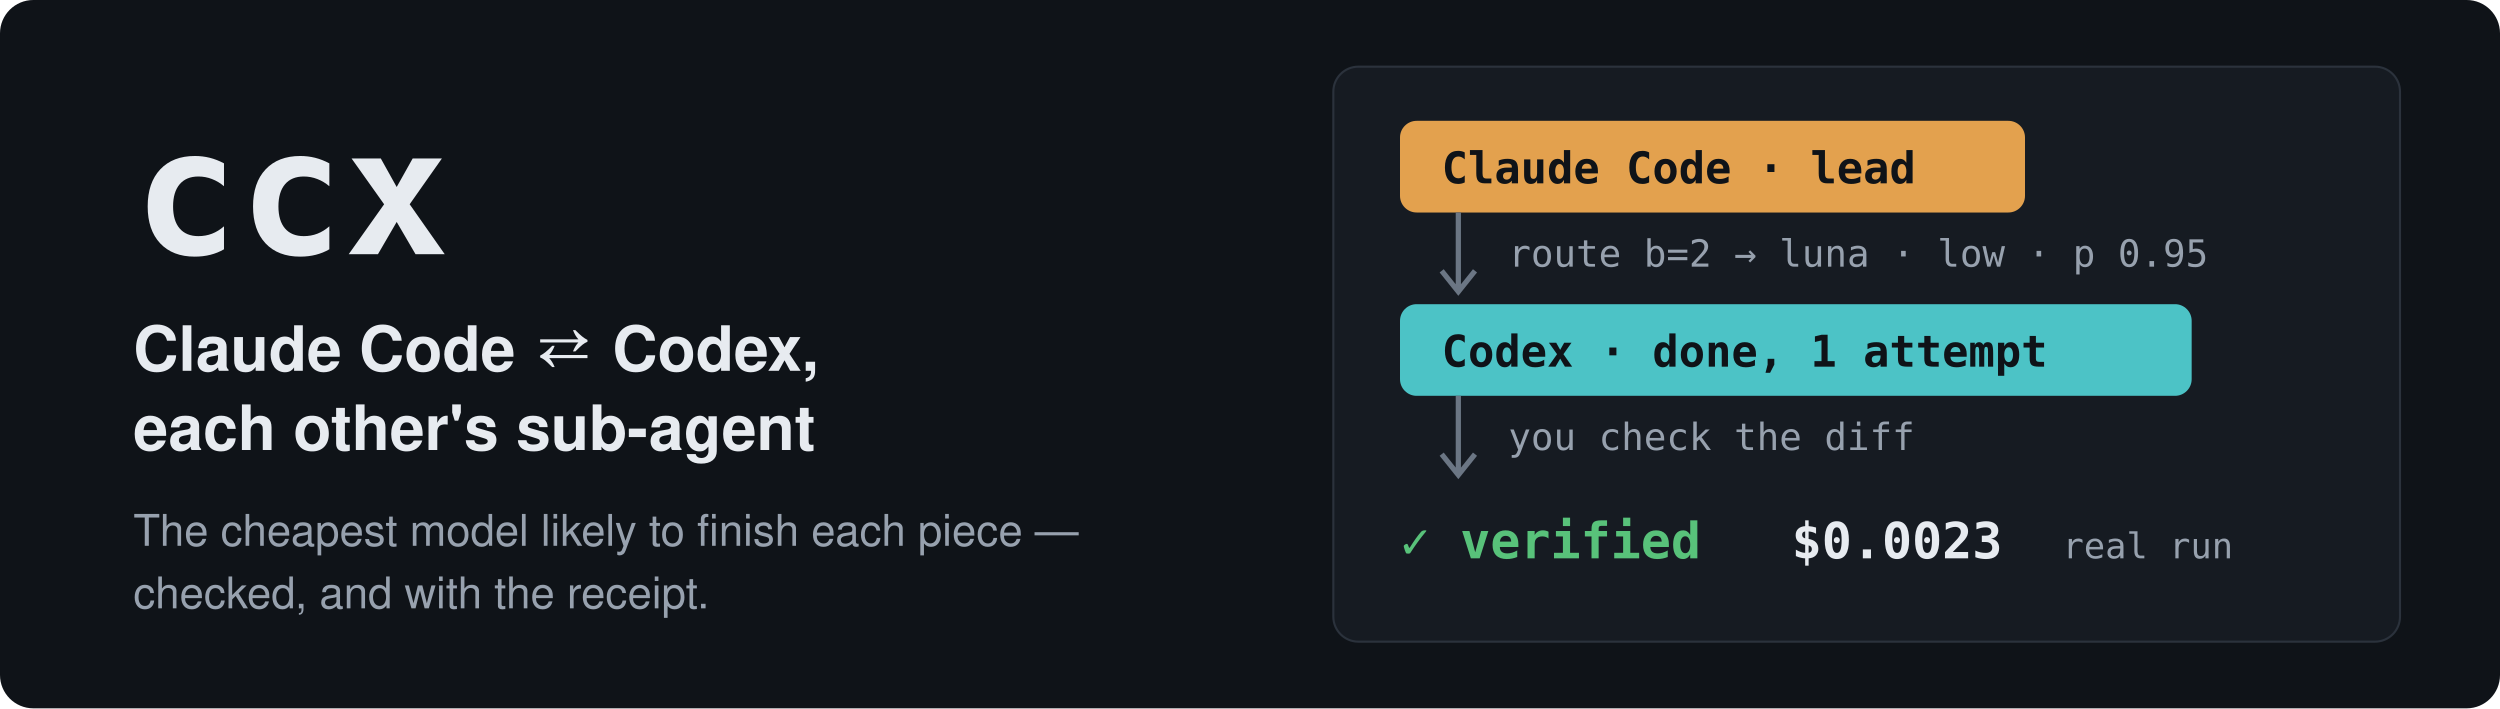
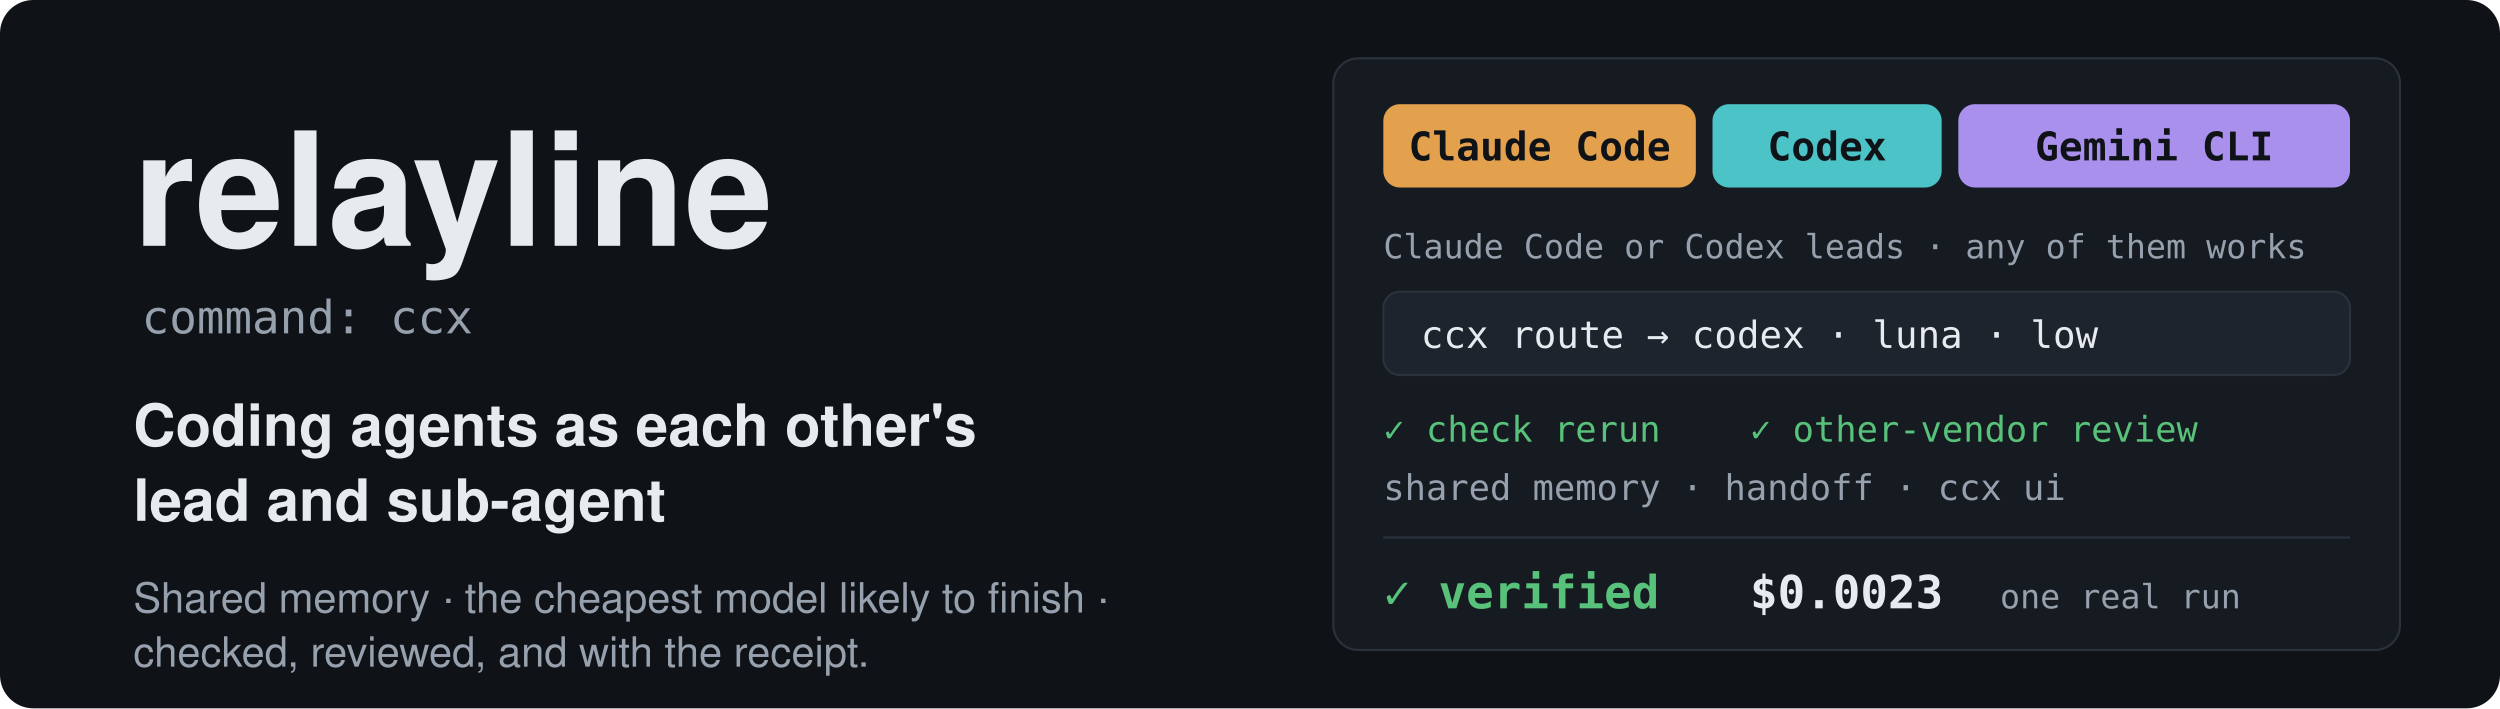
<svg xmlns="http://www.w3.org/2000/svg" viewBox="0 0 1200 340" width="1200" height="340" role="img" aria-labelledby="t d">
  <rect width="1200" height="340" rx="16" fill="#0f1318" />
-   <g font-family="ui-monospace,SFMono-Regular,&quot;Cascadia Mono&quot;,Menlo,Consolas,monospace">
-     <text x="64" y="122" font-size="84" font-weight="700" fill="#e7ebf0">ccx</text>
-   </g>
  <g font-family="-apple-system,&quot;Segoe UI&quot;,Helvetica,Arial,sans-serif">
-     <text x="64" y="178" font-size="30" font-weight="600" fill="#e7ebf0">Claude Code ⇄ Codex,</text>
-     <text x="64" y="216" font-size="30" font-weight="600" fill="#e7ebf0">each other's sub-agent</text>
-     <text x="64" y="262" font-size="21" fill="#97a1ae">The cheapest model likely to finish each piece —</text>
-     <text x="64" y="292" font-size="21" fill="#97a1ae">checked, and with the receipt.</text>
+     <text x="64" y="118" font-size="76" font-weight="700" fill="#e7ebf0">relayline</text>
+     <text x="68" y="160" font-size="22" fill="#97a1ae" font-family="ui-monospace,SFMono-Regular,&quot;Cascadia Mono&quot;,Menlo,Consolas,monospace">command: ccx</text>
+     <text x="64" y="214" font-size="28" font-weight="600" fill="#e7ebf0">Coding agents as each other's</text>
+     <text x="64" y="250" font-size="28" font-weight="600" fill="#e7ebf0">lead and sub-agent</text>
+     <text x="64" y="294" font-size="20" fill="#97a1ae">Shared memory · the cheapest model likely to finish ·</text>
+     <text x="64" y="320" font-size="20" fill="#97a1ae">checked, reviewed, and with the receipt.</text>
  </g>
  <g font-family="ui-monospace,SFMono-Regular,&quot;Cascadia Mono&quot;,Menlo,Consolas,monospace">
-     <rect x="640" y="32" width="512" height="276" rx="12" fill="#161b22" stroke="#2b323c" />
-     <rect x="672" y="58" width="300" height="44" rx="8" fill="#e3a14e" />
-     <text x="692" y="88" font-size="21" font-weight="600" fill="#0f1318">Claude Code · lead</text>
-     <path d="M700 102 V 138 M692 130 L700 140 L708 130" stroke="#6b7684" stroke-width="2.5" fill="none" />
-     <text x="724" y="128" font-size="18" fill="#97a1ae">route b=2 → luna · low · p 0.95</text>
-     <rect x="672" y="146" width="380" height="44" rx="8" fill="#4cc3c6" />
-     <text x="692" y="176" font-size="21" font-weight="600" fill="#0f1318">Codex · done, 1 attempt</text>
-     <path d="M700 190 V 226 M692 218 L700 228 L708 218" stroke="#6b7684" stroke-width="2.5" fill="none" />
-     <text x="724" y="216" font-size="18" fill="#97a1ae">you check the diff</text>
-     <text x="672" y="268" font-size="24" font-weight="700" fill="#58c27a">✓ verified</text>
-     <text x="860" y="268" font-size="24" font-weight="700" fill="#e7ebf0">$0.0023</text>
-     <text x="990" y="268" font-size="17" fill="#97a1ae">real run</text>
+     <rect x="640" y="28" width="512" height="284" rx="12" fill="#161b22" stroke="#2b323c" />
+     <rect x="664" y="50" width="150" height="40" rx="8" fill="#e3a14e" />
+     <text x="739.0" y="77" font-size="19" font-weight="600" fill="#0f1318" text-anchor="middle">Claude Code</text>
+     <rect x="822" y="50" width="110" height="40" rx="8" fill="#4cc3c6" />
+     <text x="877.0" y="77" font-size="19" font-weight="600" fill="#0f1318" text-anchor="middle">Codex</text>
+     <rect x="940" y="50" width="188" height="40" rx="8" fill="#a990ec" />
+     <text x="1034.0" y="77" font-size="19" font-weight="600" fill="#0f1318" text-anchor="middle">Gemini CLI</text>
+     <text x="664" y="124" font-size="16" fill="#97a1ae">Claude Code or Codex leads · any of them works</text>
+     <rect x="664" y="140" width="464" height="40" rx="8" fill="#1d242d" stroke="#2b323c" />
+     <text x="682" y="167" font-size="18" fill="#e7ebf0">ccx route → codex · luna · low</text>
+     <text x="664" y="212" font-size="17" fill="#58c27a">✓ check rerun</text>
+     <text x="840" y="212" font-size="17" fill="#58c27a">✓ other-vendor review</text>
+     <text x="664" y="240" font-size="17" fill="#97a1ae">shared memory · handoff · ccx ui</text>
+     <line x1="664" y1="258" x2="1128" y2="258" stroke="#2b323c" />
+     <text x="664" y="292" font-size="22" font-weight="700" fill="#58c27a">✓ verified</text>
+     <text x="840" y="292" font-size="22" font-weight="700" fill="#e7ebf0">$0.0023</text>
+     <text x="960" y="292" font-size="16" fill="#97a1ae">one real run</text>
  </g>
</svg>
